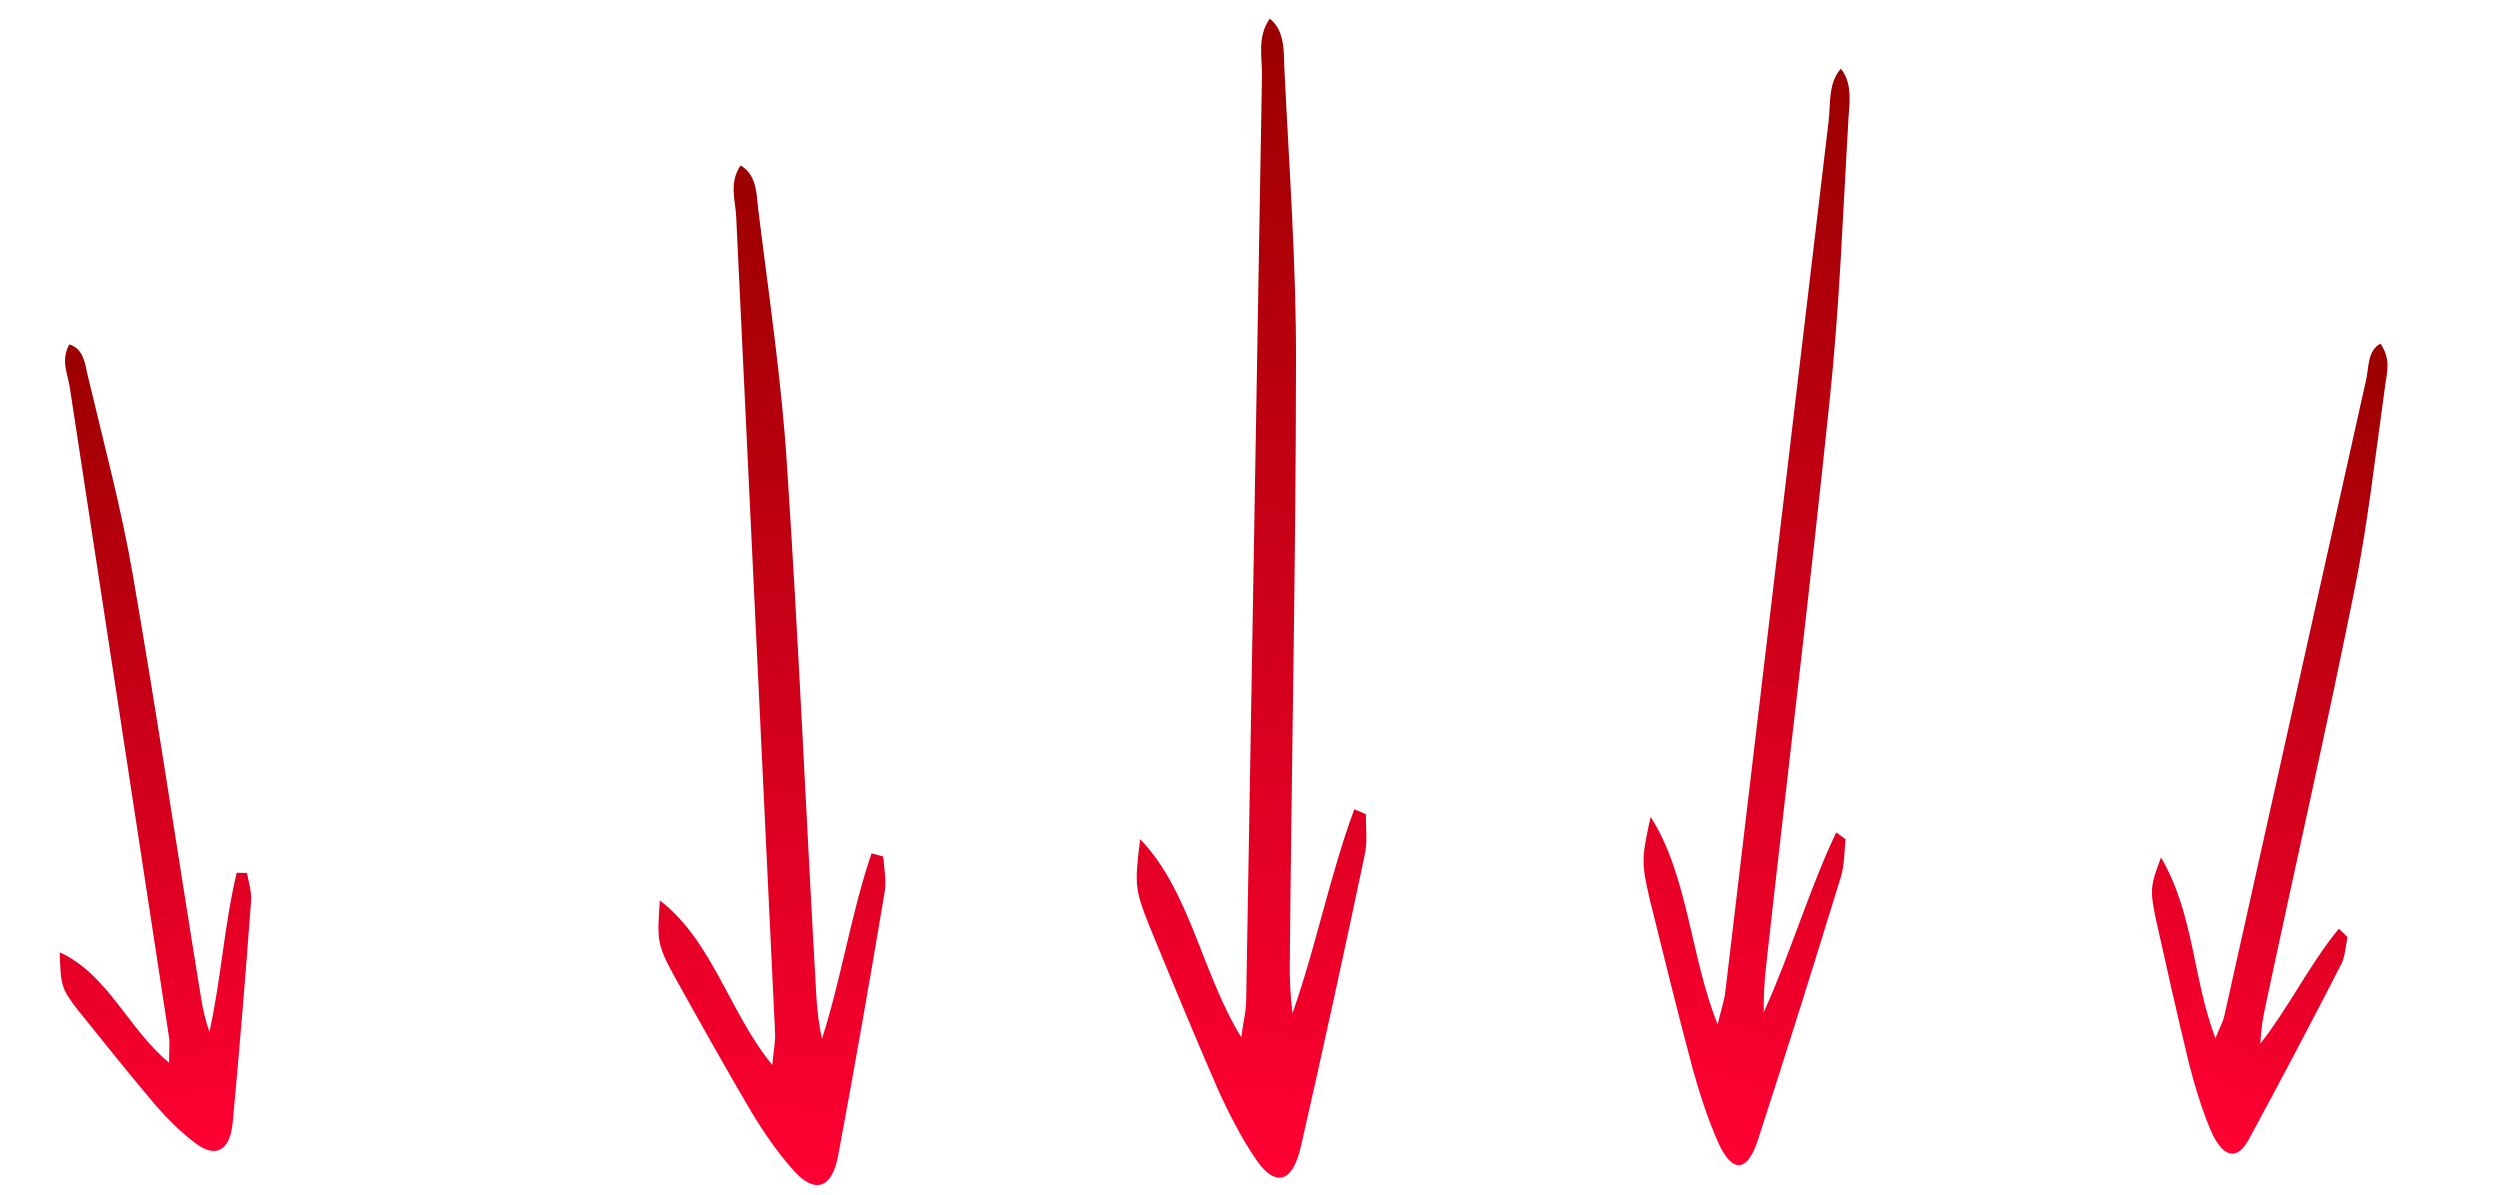
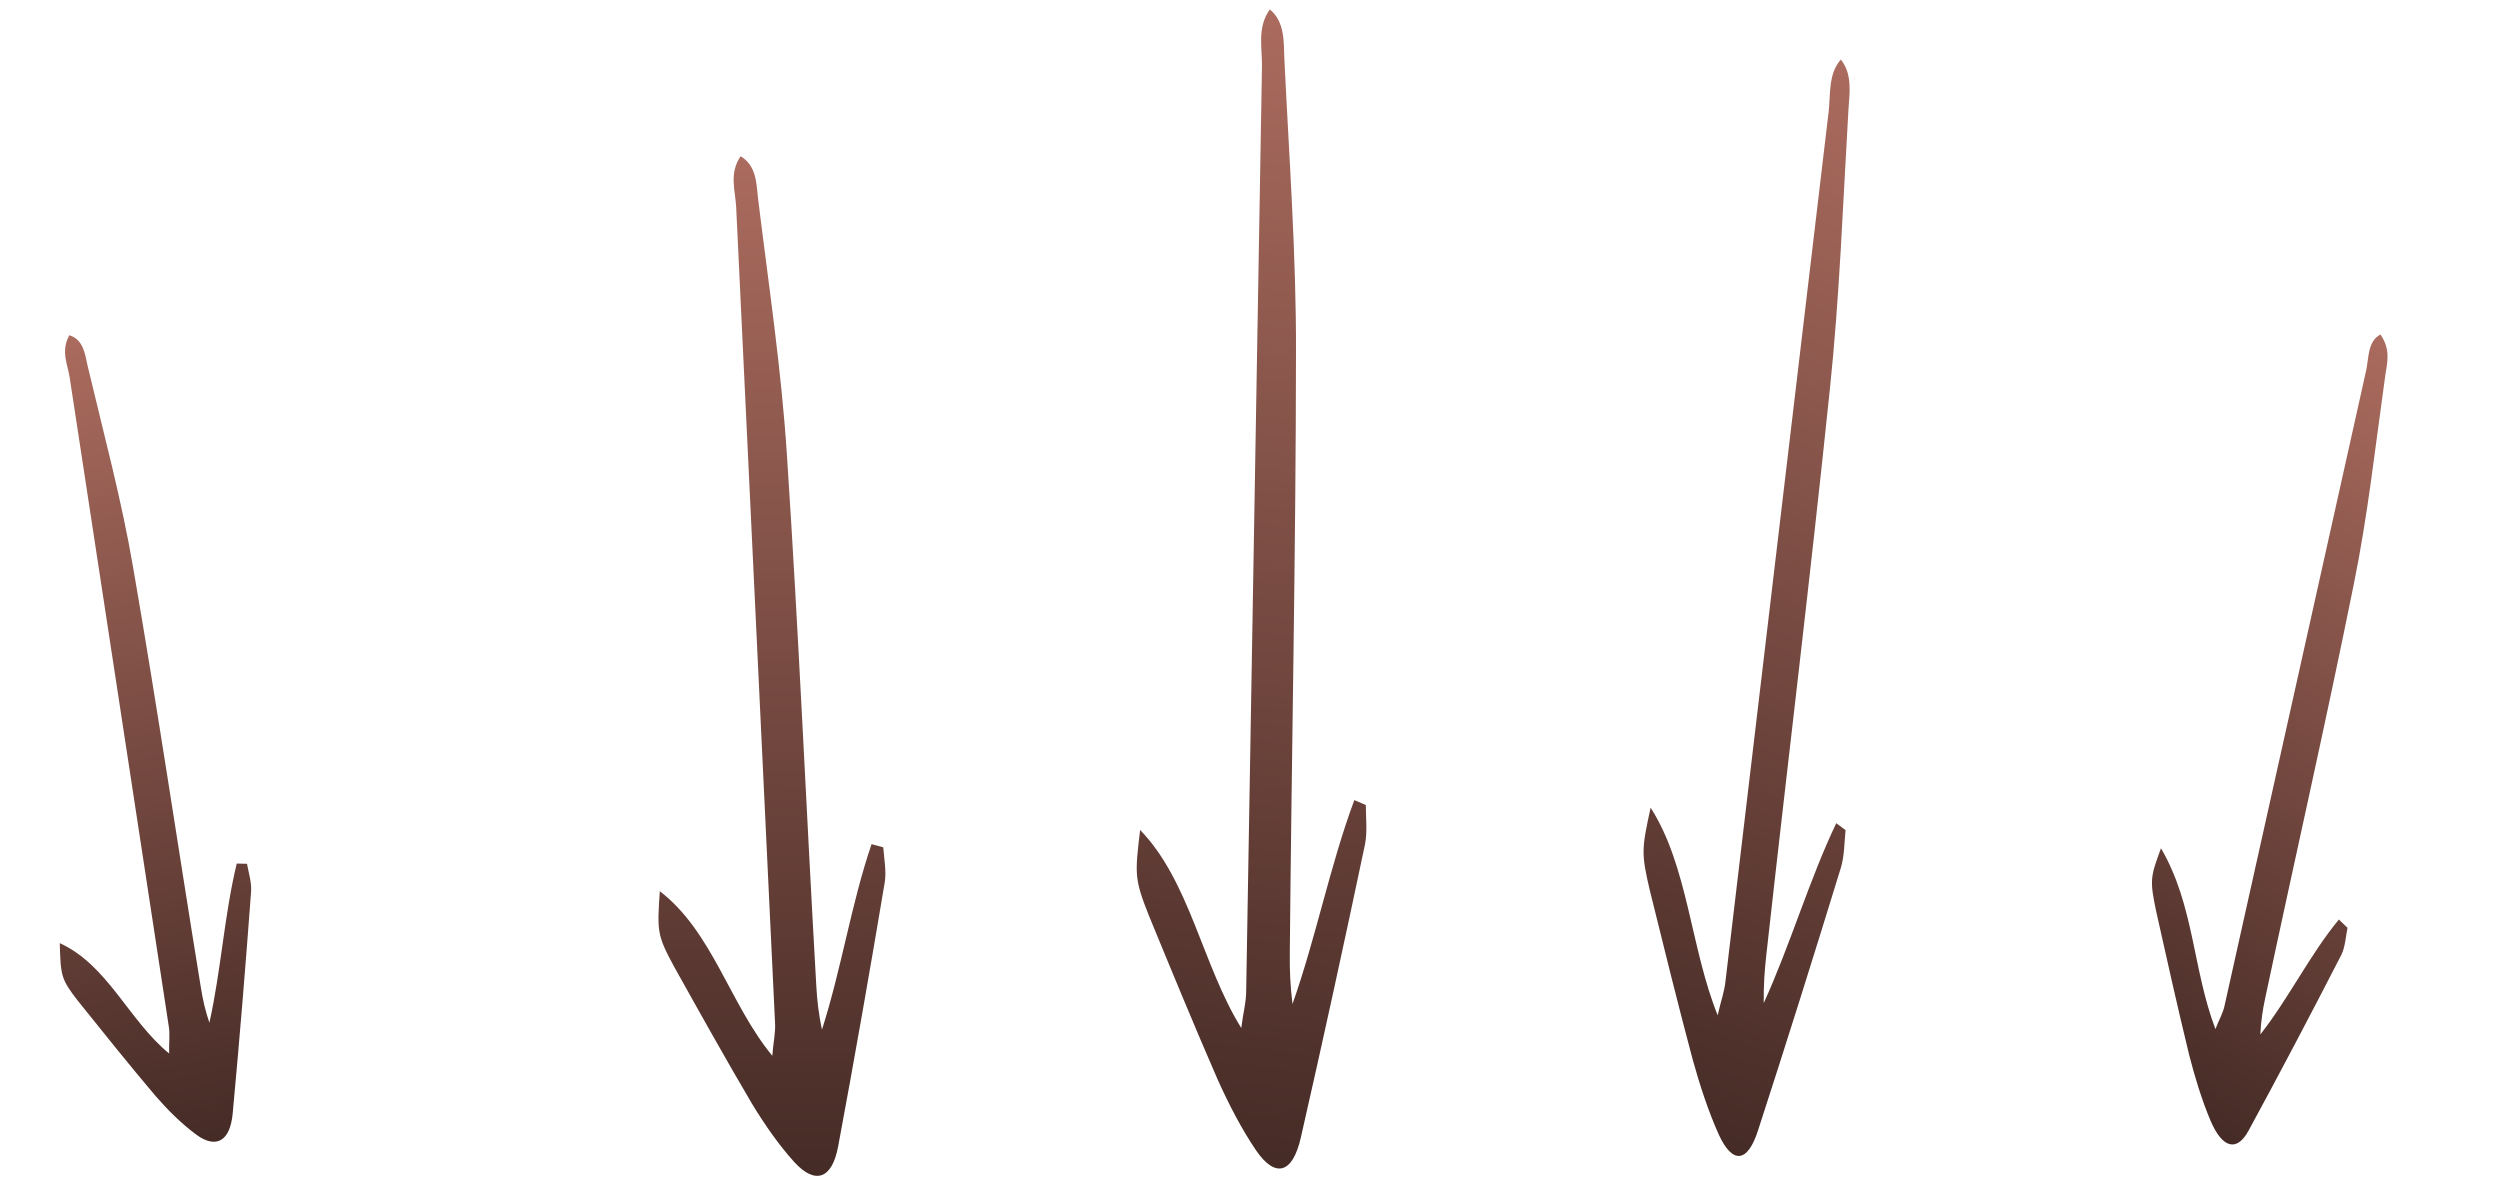
- <svg xmlns="http://www.w3.org/2000/svg" viewBox="0 0 136 65" fill="none">
-   <path d="M3.769 18.736C4.549 18.976 4.626 19.782 4.764 20.393C5.629 24.046 6.612 27.673 7.243 31.378C8.566 39.003 9.694 46.671 10.935 54.269C11.034 54.888 11.171 55.498 11.392 56.136C12.033 53.248 12.193 50.329 12.878 47.477C13.077 47.478 13.238 47.489 13.437 47.49C13.523 47.975 13.691 48.487 13.66 48.997C13.364 52.999 13.033 57.054 12.658 61.073C12.521 62.568 11.767 63.01 10.698 62.24C9.884 61.642 9.135 60.892 8.465 60.125C7.029 58.429 5.627 56.68 4.226 54.931C3.318 53.759 3.301 53.58 3.251 51.806C5.876 53.009 6.998 56.011 9.201 57.811C9.184 57.22 9.259 56.746 9.177 56.306C7.379 44.529 5.585 32.797 3.788 21.021C3.68 20.312 3.296 19.619 3.769 18.736Z" fill="url(#paint0_linear_4_134)" />
-   <path d="M40.29 9C41.155 9.508 41.15 10.508 41.237 11.288C41.808 15.962 42.516 20.639 42.812 25.311C43.45 34.934 43.86 44.555 44.406 54.121C44.448 54.9 44.536 55.679 44.714 56.514C45.781 53.189 46.3 49.692 47.412 46.422C47.64 46.48 47.822 46.537 48.05 46.595C48.093 47.207 48.226 47.875 48.132 48.486C47.333 53.259 46.487 58.087 45.596 62.86C45.268 64.636 44.353 64.961 43.218 63.727C42.355 62.774 41.585 61.655 40.905 60.537C39.456 58.078 38.053 55.563 36.65 53.048C35.745 51.372 35.746 51.15 35.894 48.983C38.76 51.178 39.699 55.134 42.014 57.935C42.063 57.212 42.203 56.658 42.16 56.102C41.456 41.308 40.752 26.57 40.048 11.777C40.007 10.887 39.646 9.939 40.29 9Z" fill="url(#paint1_linear_4_134)" />
-   <path d="M69.078 1.014C69.906 1.682 69.834 2.811 69.869 3.7C70.126 9.038 70.519 14.392 70.502 19.697C70.495 30.627 70.26 41.528 70.165 52.384C70.155 53.267 70.19 54.156 70.312 55.118C71.597 51.483 72.349 47.593 73.675 44.026C73.899 44.116 74.077 44.201 74.3 44.291C74.302 44.986 74.391 45.755 74.256 46.434C73.14 51.732 71.974 57.088 70.767 62.376C70.321 64.344 69.388 64.61 68.338 63.093C67.542 61.923 66.849 60.575 66.246 59.239C64.966 56.304 63.736 53.313 62.505 50.321C61.715 48.33 61.731 48.079 62.023 45.651C64.733 48.442 65.405 53.009 67.525 56.424C67.623 55.615 67.799 55.004 67.793 54.372C68.08 37.6 68.364 20.892 68.651 4.121C68.669 3.112 68.373 2.002 69.078 1.014Z" fill="url(#paint2_linear_4_134)" />
-   <path d="M100.142 3.739C100.784 4.539 100.613 5.59 100.557 6.436C100.258 11.528 100.073 16.663 99.545 21.667C98.478 31.983 97.22 42.227 96.087 52.456C95.992 53.287 95.936 54.133 95.947 55.067C97.396 51.897 98.414 48.379 99.892 45.282C100.074 45.412 100.217 45.529 100.399 45.659C100.333 46.316 100.334 47.06 100.153 47.673C98.687 52.447 97.174 57.266 95.631 62.011C95.06 63.778 94.237 63.839 93.489 62.193C92.924 60.925 92.463 59.512 92.079 58.128C91.271 55.096 90.512 52.021 89.752 48.945C89.272 46.905 89.309 46.671 89.794 44.438C91.835 47.626 91.965 52.075 93.442 55.731C93.604 54.987 93.814 54.446 93.87 53.848C95.742 38.074 97.605 22.359 99.477 6.585C99.59 5.637 99.445 4.529 100.142 3.739Z" fill="url(#paint3_linear_4_134)" />
-   <path d="M129.495 18.695C130.073 19.515 129.858 20.267 129.763 20.899C129.227 24.714 128.8 28.599 128.048 32.274C126.52 39.855 124.812 47.321 123.224 54.814C123.092 55.423 122.997 56.055 122.962 56.775C124.511 54.804 125.662 52.427 127.235 50.521C127.403 50.68 127.536 50.815 127.704 50.974C127.609 51.457 127.574 52.029 127.37 52.442C125.727 55.64 124.036 58.856 122.321 62.008C121.685 63.182 120.891 62.965 120.251 61.462C119.768 60.308 119.394 59.075 119.091 57.889C118.462 55.302 117.88 52.697 117.299 50.092C116.935 48.371 116.983 48.204 117.558 46.644C119.367 49.745 119.276 53.203 120.52 56.484C120.712 55.964 120.94 55.616 121.023 55.175C123.591 43.659 126.148 32.184 128.716 20.668C128.871 19.976 128.786 19.078 129.495 18.695Z" fill="url(#paint4_linear_4_134)" />
+ <svg xmlns="http://www.w3.org/2000/svg" viewBox="0 0 136 64" fill="none">
+   <path d="M3.769 18.236C4.549 18.476 4.626 19.282 4.764 19.893C5.629 23.546 6.612 27.173 7.243 30.878C8.566 38.503 9.694 46.171 10.935 53.769C11.034 54.388 11.171 54.998 11.392 55.636C12.033 52.748 12.193 49.829 12.878 46.977C13.077 46.978 13.238 46.989 13.437 46.99C13.523 47.475 13.691 47.987 13.66 48.497C13.364 52.499 13.033 56.554 12.658 60.573C12.521 62.068 11.767 62.51 10.698 61.74C9.884 61.142 9.135 60.392 8.465 59.625C7.029 57.929 5.627 56.18 4.226 54.431C3.318 53.259 3.301 53.08 3.251 51.306C5.876 52.509 6.998 55.511 9.201 57.311C9.184 56.72 9.259 56.246 9.177 55.806C7.379 44.029 5.585 32.297 3.788 20.521C3.68 19.812 3.296 19.119 3.769 18.236Z" fill="url(#paint0_linear_3003_315)" />
+   <path d="M40.29 8.5C41.155 9.008 41.15 10.008 41.237 10.788C41.808 15.462 42.516 20.139 42.812 24.811C43.45 34.434 43.86 44.055 44.406 53.621C44.448 54.4 44.536 55.179 44.714 56.014C45.781 52.689 46.3 49.192 47.412 45.922C47.64 45.98 47.822 46.037 48.05 46.095C48.093 46.707 48.226 47.375 48.132 47.986C47.333 52.759 46.487 57.587 45.596 62.36C45.268 64.136 44.353 64.461 43.218 63.227C42.355 62.274 41.584 61.155 40.905 60.037C39.456 57.578 38.053 55.063 36.65 52.548C35.745 50.872 35.746 50.65 35.894 48.483C38.759 50.678 39.699 54.634 42.014 57.435C42.063 56.712 42.202 56.158 42.16 55.602C41.456 40.808 40.752 26.07 40.048 11.277C40.007 10.387 39.646 9.439 40.29 8.5Z" fill="url(#paint1_linear_3003_315)" />
+   <path d="M69.078 0.514C69.906 1.182 69.834 2.311 69.869 3.2C70.126 8.538 70.519 13.892 70.502 19.197C70.495 30.127 70.26 41.028 70.165 51.884C70.155 52.767 70.19 53.656 70.312 54.618C71.597 50.983 72.349 47.093 73.675 43.526C73.899 43.616 74.077 43.701 74.3 43.791C74.302 44.486 74.391 45.255 74.256 45.934C73.14 51.232 71.974 56.588 70.767 61.876C70.321 63.844 69.388 64.11 68.338 62.593C67.542 61.423 66.849 60.075 66.246 58.739C64.966 55.804 63.736 52.813 62.505 49.821C61.715 47.83 61.731 47.579 62.023 45.151C64.733 47.942 65.405 52.509 67.525 55.924C67.623 55.115 67.799 54.504 67.793 53.872C68.08 37.1 68.364 20.392 68.651 3.621C68.669 2.612 68.373 1.502 69.078 0.514Z" fill="url(#paint2_linear_3003_315)" />
+   <path d="M100.142 3.239C100.784 4.039 100.613 5.09 100.557 5.936C100.258 11.028 100.073 16.163 99.545 21.167C98.478 31.483 97.22 41.727 96.087 51.956C95.992 52.787 95.936 53.633 95.947 54.567C97.396 51.397 98.414 47.879 99.892 44.782C100.074 44.912 100.217 45.029 100.399 45.159C100.333 45.816 100.334 46.56 100.153 47.173C98.687 51.947 97.174 56.766 95.631 61.511C95.06 63.278 94.237 63.339 93.489 61.693C92.924 60.425 92.463 59.012 92.079 57.628C91.271 54.596 90.512 51.521 89.752 48.445C89.272 46.405 89.309 46.171 89.794 43.938C91.835 47.126 91.965 51.575 93.442 55.231C93.604 54.487 93.814 53.946 93.87 53.348C95.742 37.574 97.605 21.859 99.477 6.085C99.59 5.137 99.445 4.029 100.142 3.239Z" fill="url(#paint3_linear_3003_315)" />
+   <path d="M129.495 18.195C130.073 19.015 129.858 19.767 129.763 20.399C129.227 24.214 128.8 28.099 128.048 31.774C126.52 39.355 124.812 46.821 123.224 54.314C123.092 54.923 122.997 55.555 122.962 56.275C124.511 54.304 125.662 51.927 127.235 50.021C127.403 50.18 127.536 50.315 127.704 50.474C127.609 50.957 127.574 51.529 127.37 51.942C125.727 55.14 124.036 58.356 122.321 61.508C121.685 62.682 120.891 62.465 120.251 60.962C119.768 59.808 119.394 58.575 119.091 57.389C118.462 54.802 117.88 52.197 117.299 49.592C116.935 47.871 116.983 47.704 117.558 46.144C119.367 49.245 119.276 52.703 120.52 55.984C120.712 55.464 120.94 55.116 121.023 54.675C123.591 43.159 126.148 31.684 128.716 20.168C128.871 19.476 128.786 18.578 129.495 18.195Z" fill="url(#paint4_linear_3003_315)" />
  <defs>
-     <linearGradient id="paint0_linear_4_134" x1="9.646" y1="63.072" x2="0.012" y2="19.569" gradientUnits="userSpaceOnUse">
-       <stop stop-color="#FF0033" />
-       <stop offset="1" stop-color="#9B0000" />
+     <linearGradient id="paint0_linear_3003_315" x1="9.646" y1="62.572" x2="0.012" y2="19.069" gradientUnits="userSpaceOnUse">
+       <stop stop-color="#452B26" />
+       <stop offset="1" stop-color="#AB6B5E" />
    </linearGradient>
-     <linearGradient id="paint1_linear_4_134" x1="41.919" y1="64.443" x2="42.434" y2="9.02" gradientUnits="userSpaceOnUse">
-       <stop stop-color="#FF0033" />
-       <stop offset="1" stop-color="#9B0000" />
+     <linearGradient id="paint1_linear_3003_315" x1="41.919" y1="63.943" x2="42.434" y2="8.52" gradientUnits="userSpaceOnUse">
+       <stop stop-color="#452B26" />
+       <stop offset="1" stop-color="#AB6B5E" />
    </linearGradient>
-     <linearGradient id="paint2_linear_4_134" x1="66.995" y1="63.758" x2="74.498" y2="1.669" gradientUnits="userSpaceOnUse">
-       <stop stop-color="#FF0033" />
-       <stop offset="1" stop-color="#9B0000" />
+     <linearGradient id="paint2_linear_3003_315" x1="66.995" y1="63.258" x2="74.498" y2="1.169" gradientUnits="userSpaceOnUse">
+       <stop stop-color="#452B26" />
+       <stop offset="1" stop-color="#AB6B5E" />
    </linearGradient>
-     <linearGradient id="paint3_linear_4_134" x1="92.279" y1="62.546" x2="112.715" y2="8.492" gradientUnits="userSpaceOnUse">
-       <stop stop-color="#FF0033" />
-       <stop offset="1" stop-color="#9B0000" />
+     <linearGradient id="paint3_linear_3003_315" x1="92.279" y1="62.046" x2="112.715" y2="7.992" gradientUnits="userSpaceOnUse">
+       <stop stop-color="#452B26" />
+       <stop offset="1" stop-color="#AB6B5E" />
    </linearGradient>
-     <linearGradient id="paint4_linear_4_134" x1="119.069" y1="61.346" x2="141.588" y2="26.512" gradientUnits="userSpaceOnUse">
-       <stop stop-color="#FF0033" />
-       <stop offset="1" stop-color="#9B0000" />
+     <linearGradient id="paint4_linear_3003_315" x1="119.069" y1="60.846" x2="141.588" y2="26.012" gradientUnits="userSpaceOnUse">
+       <stop stop-color="#452B26" />
+       <stop offset="1" stop-color="#AB6B5E" />
    </linearGradient>
  </defs>
</svg>
